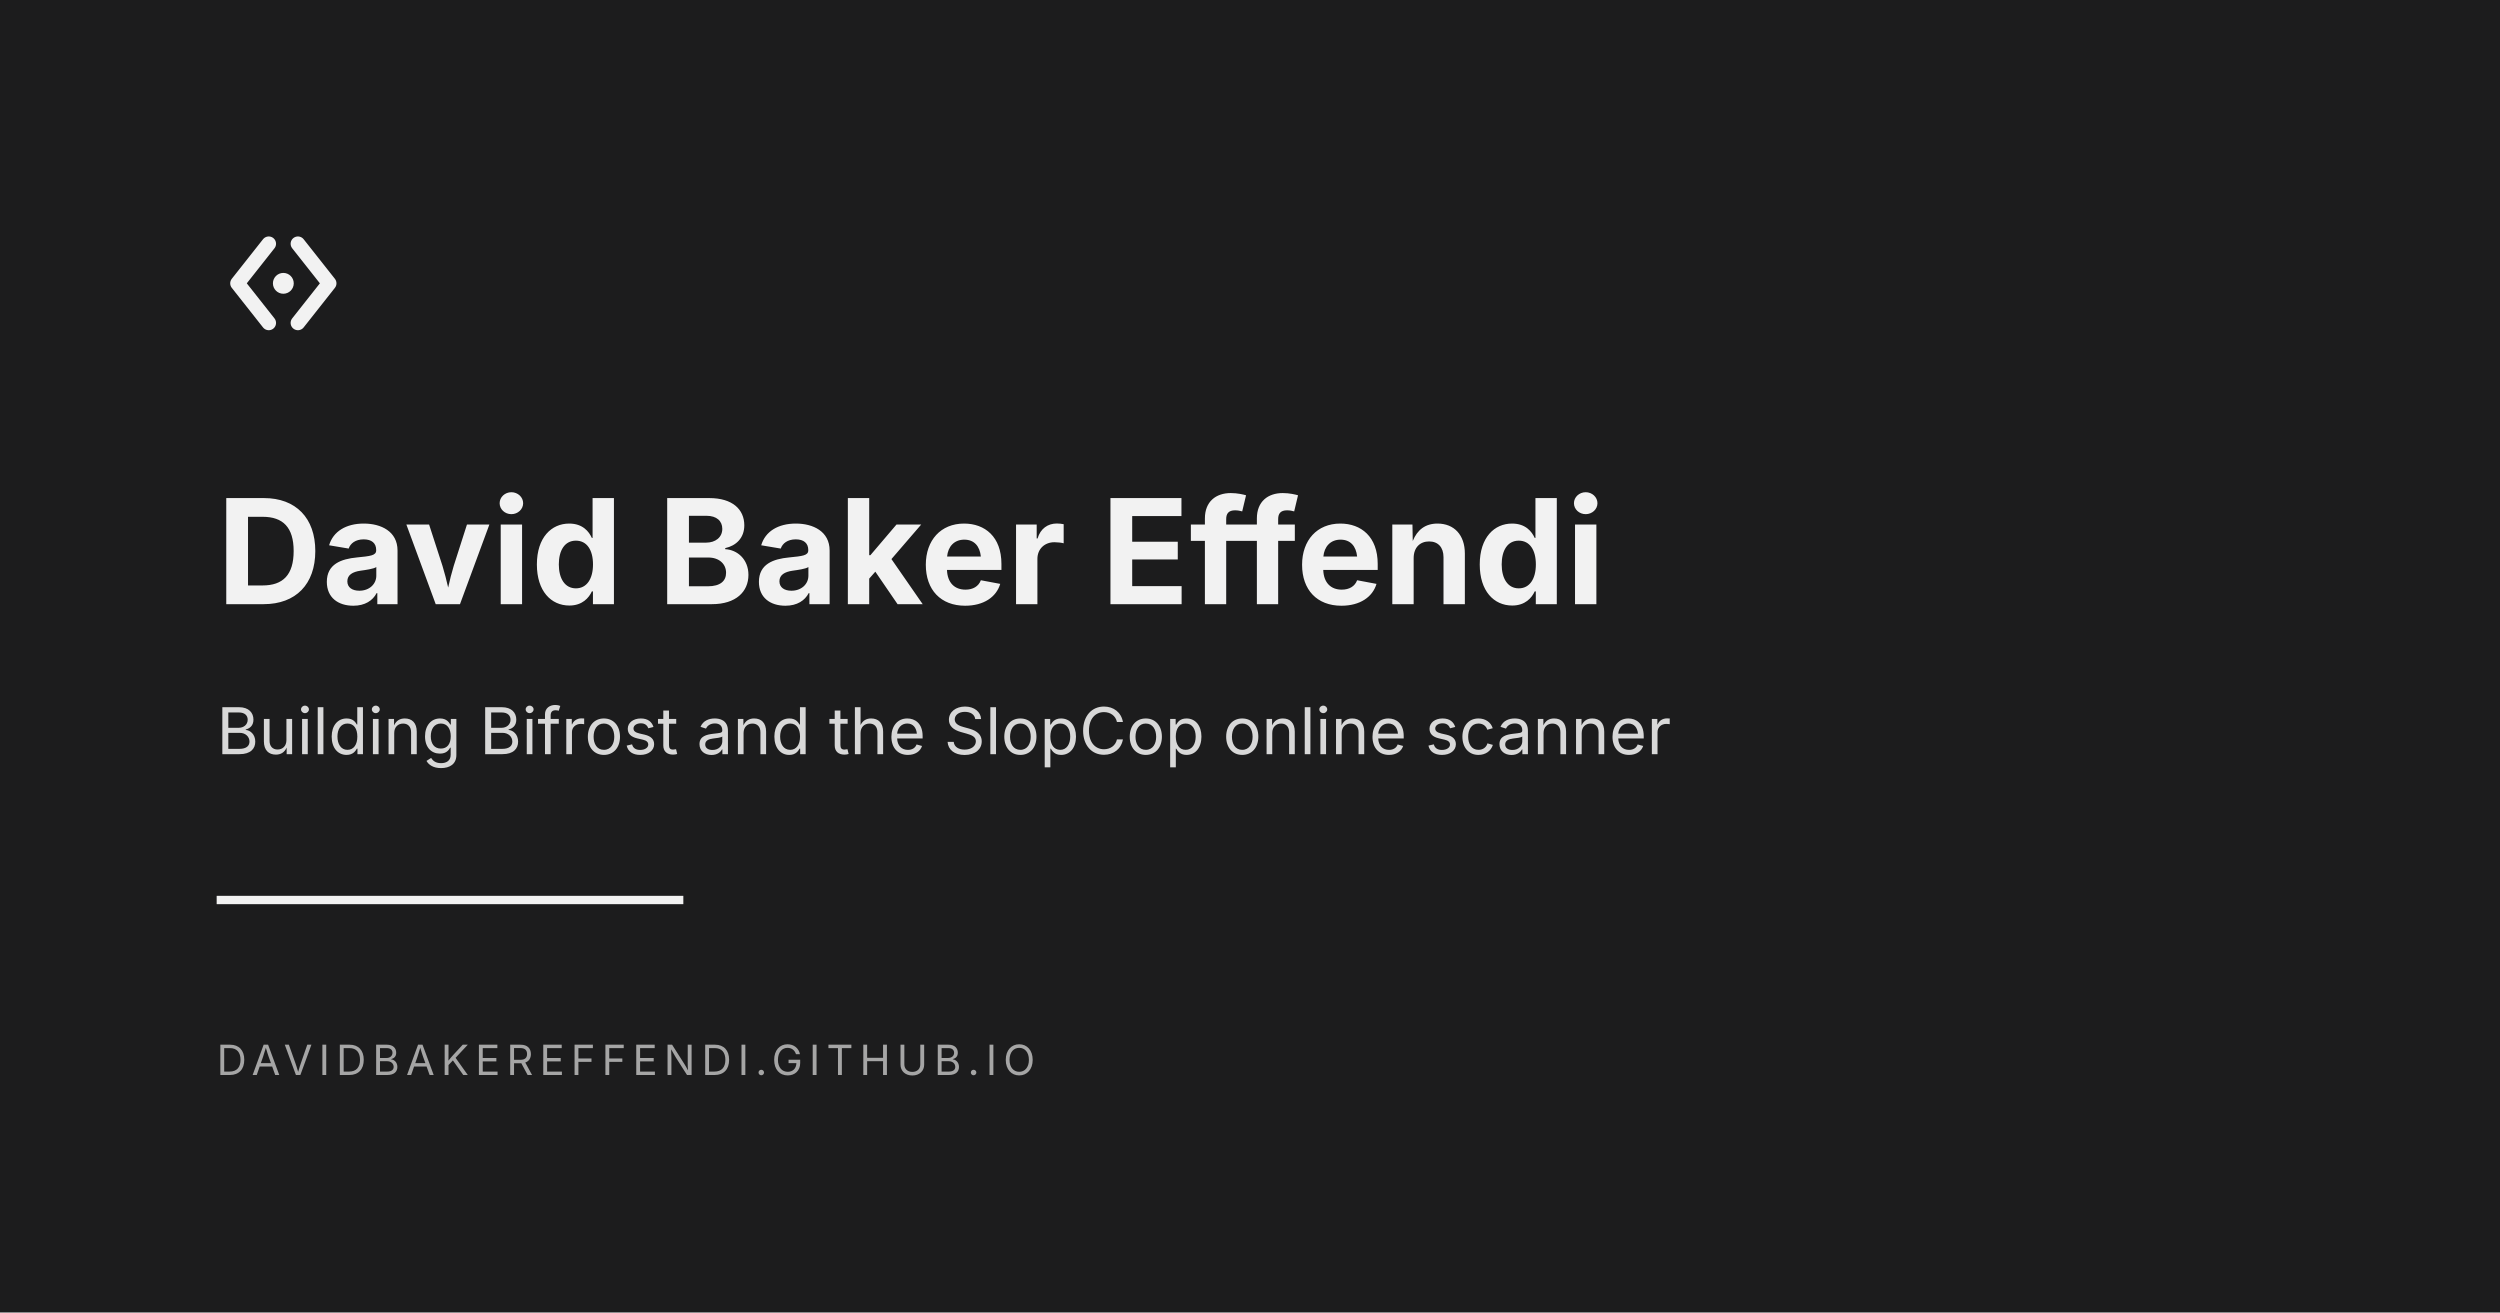
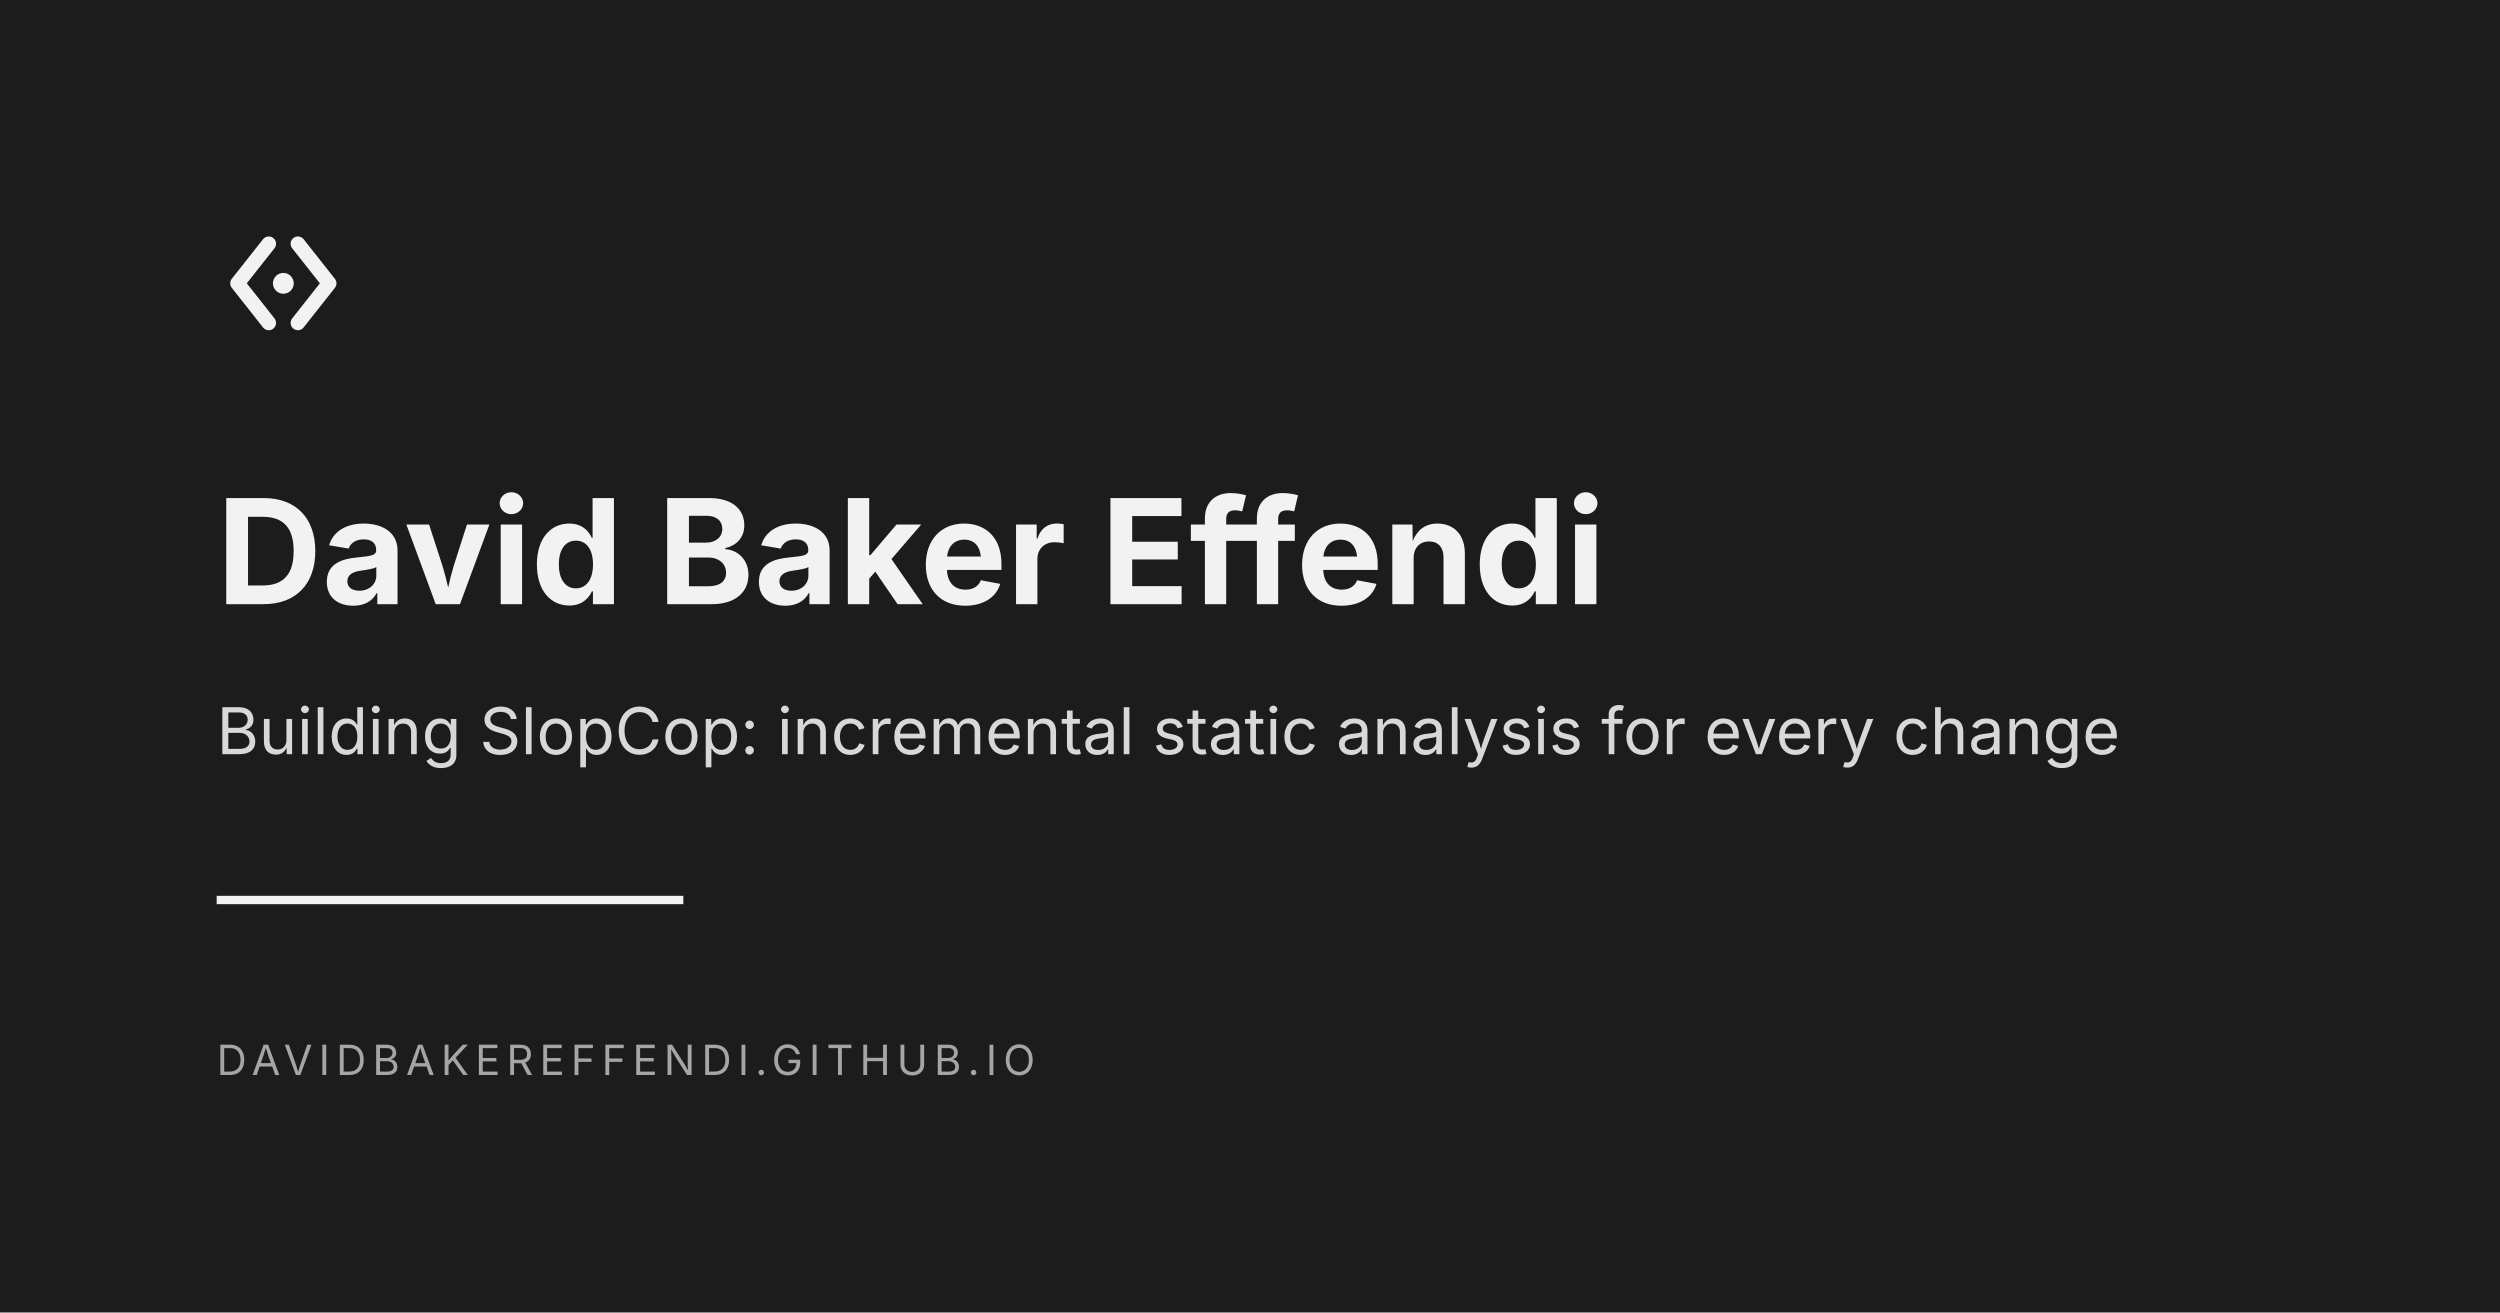
<svg xmlns="http://www.w3.org/2000/svg" width="1200" height="630" viewBox="0 0 1200 630" role="img" aria-labelledby="title desc">
  <rect width="1200" height="630" fill="#1c1c1d" />
  <g transform="translate(104 104)">
    <path d="M25 13 10 32l15 19" fill="none" stroke="#f2f2f2" stroke-width="7" stroke-linecap="round" stroke-linejoin="round" />
    <path d="m39 13 15 19-15 19" fill="none" stroke="#f2f2f2" stroke-width="7" stroke-linecap="round" stroke-linejoin="round" />
    <circle cx="32" cy="32" r="5" fill="#f2f2f2" />
  </g>
  <g font-family="Inter, Arial, sans-serif">
    <text x="104" y="290" fill="#f2f2f2" font-size="70" font-weight="700">David Baker Effendi</text>
-     <text x="104" y="362" fill="#d8d8d8" font-size="31">Building Bifrost and the SlopCop online scanner</text>
+     <text x="104" y="362" fill="#d8d8d8" font-size="31">Building SlopCop: incremental static analysis for every change</text>
    <rect x="104" y="430" width="224" height="4" fill="#f2f2f2" />
    <text x="104" y="516" fill="#a5a5a5" font-size="20" letter-spacing="3">DAVIDBAKEREFFENDI.GITHUB.IO</text>
  </g>
</svg>
